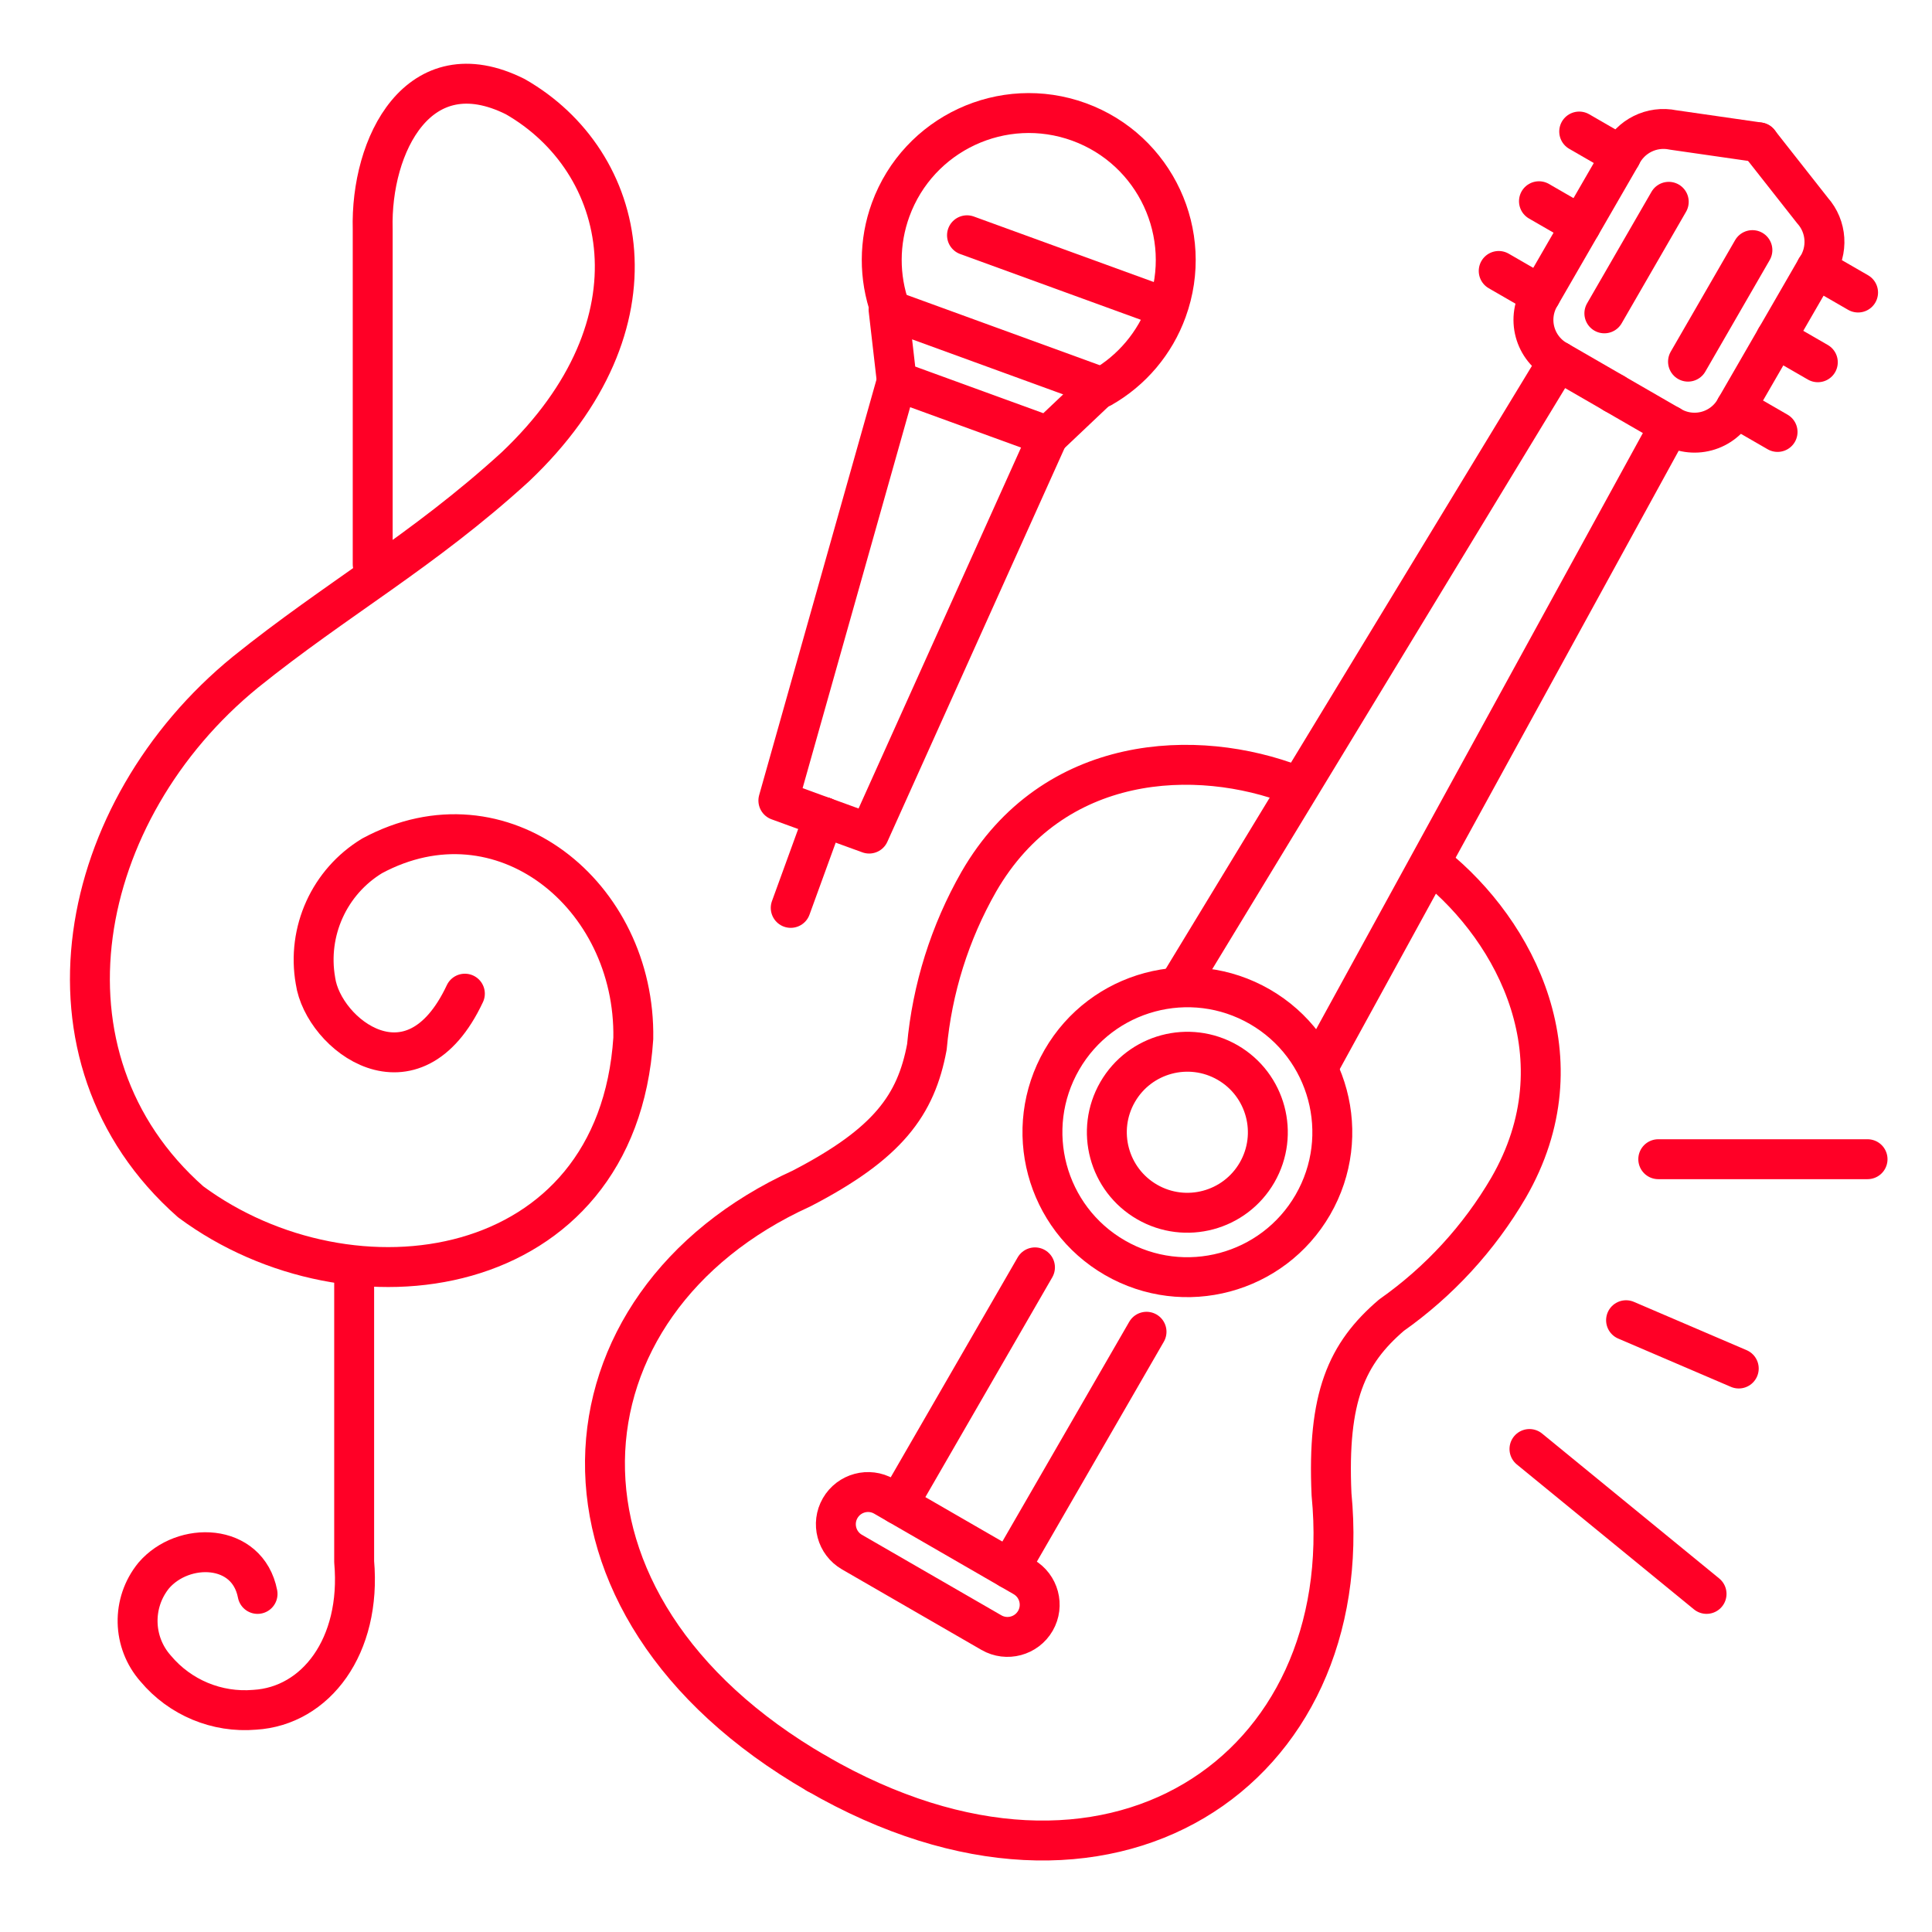
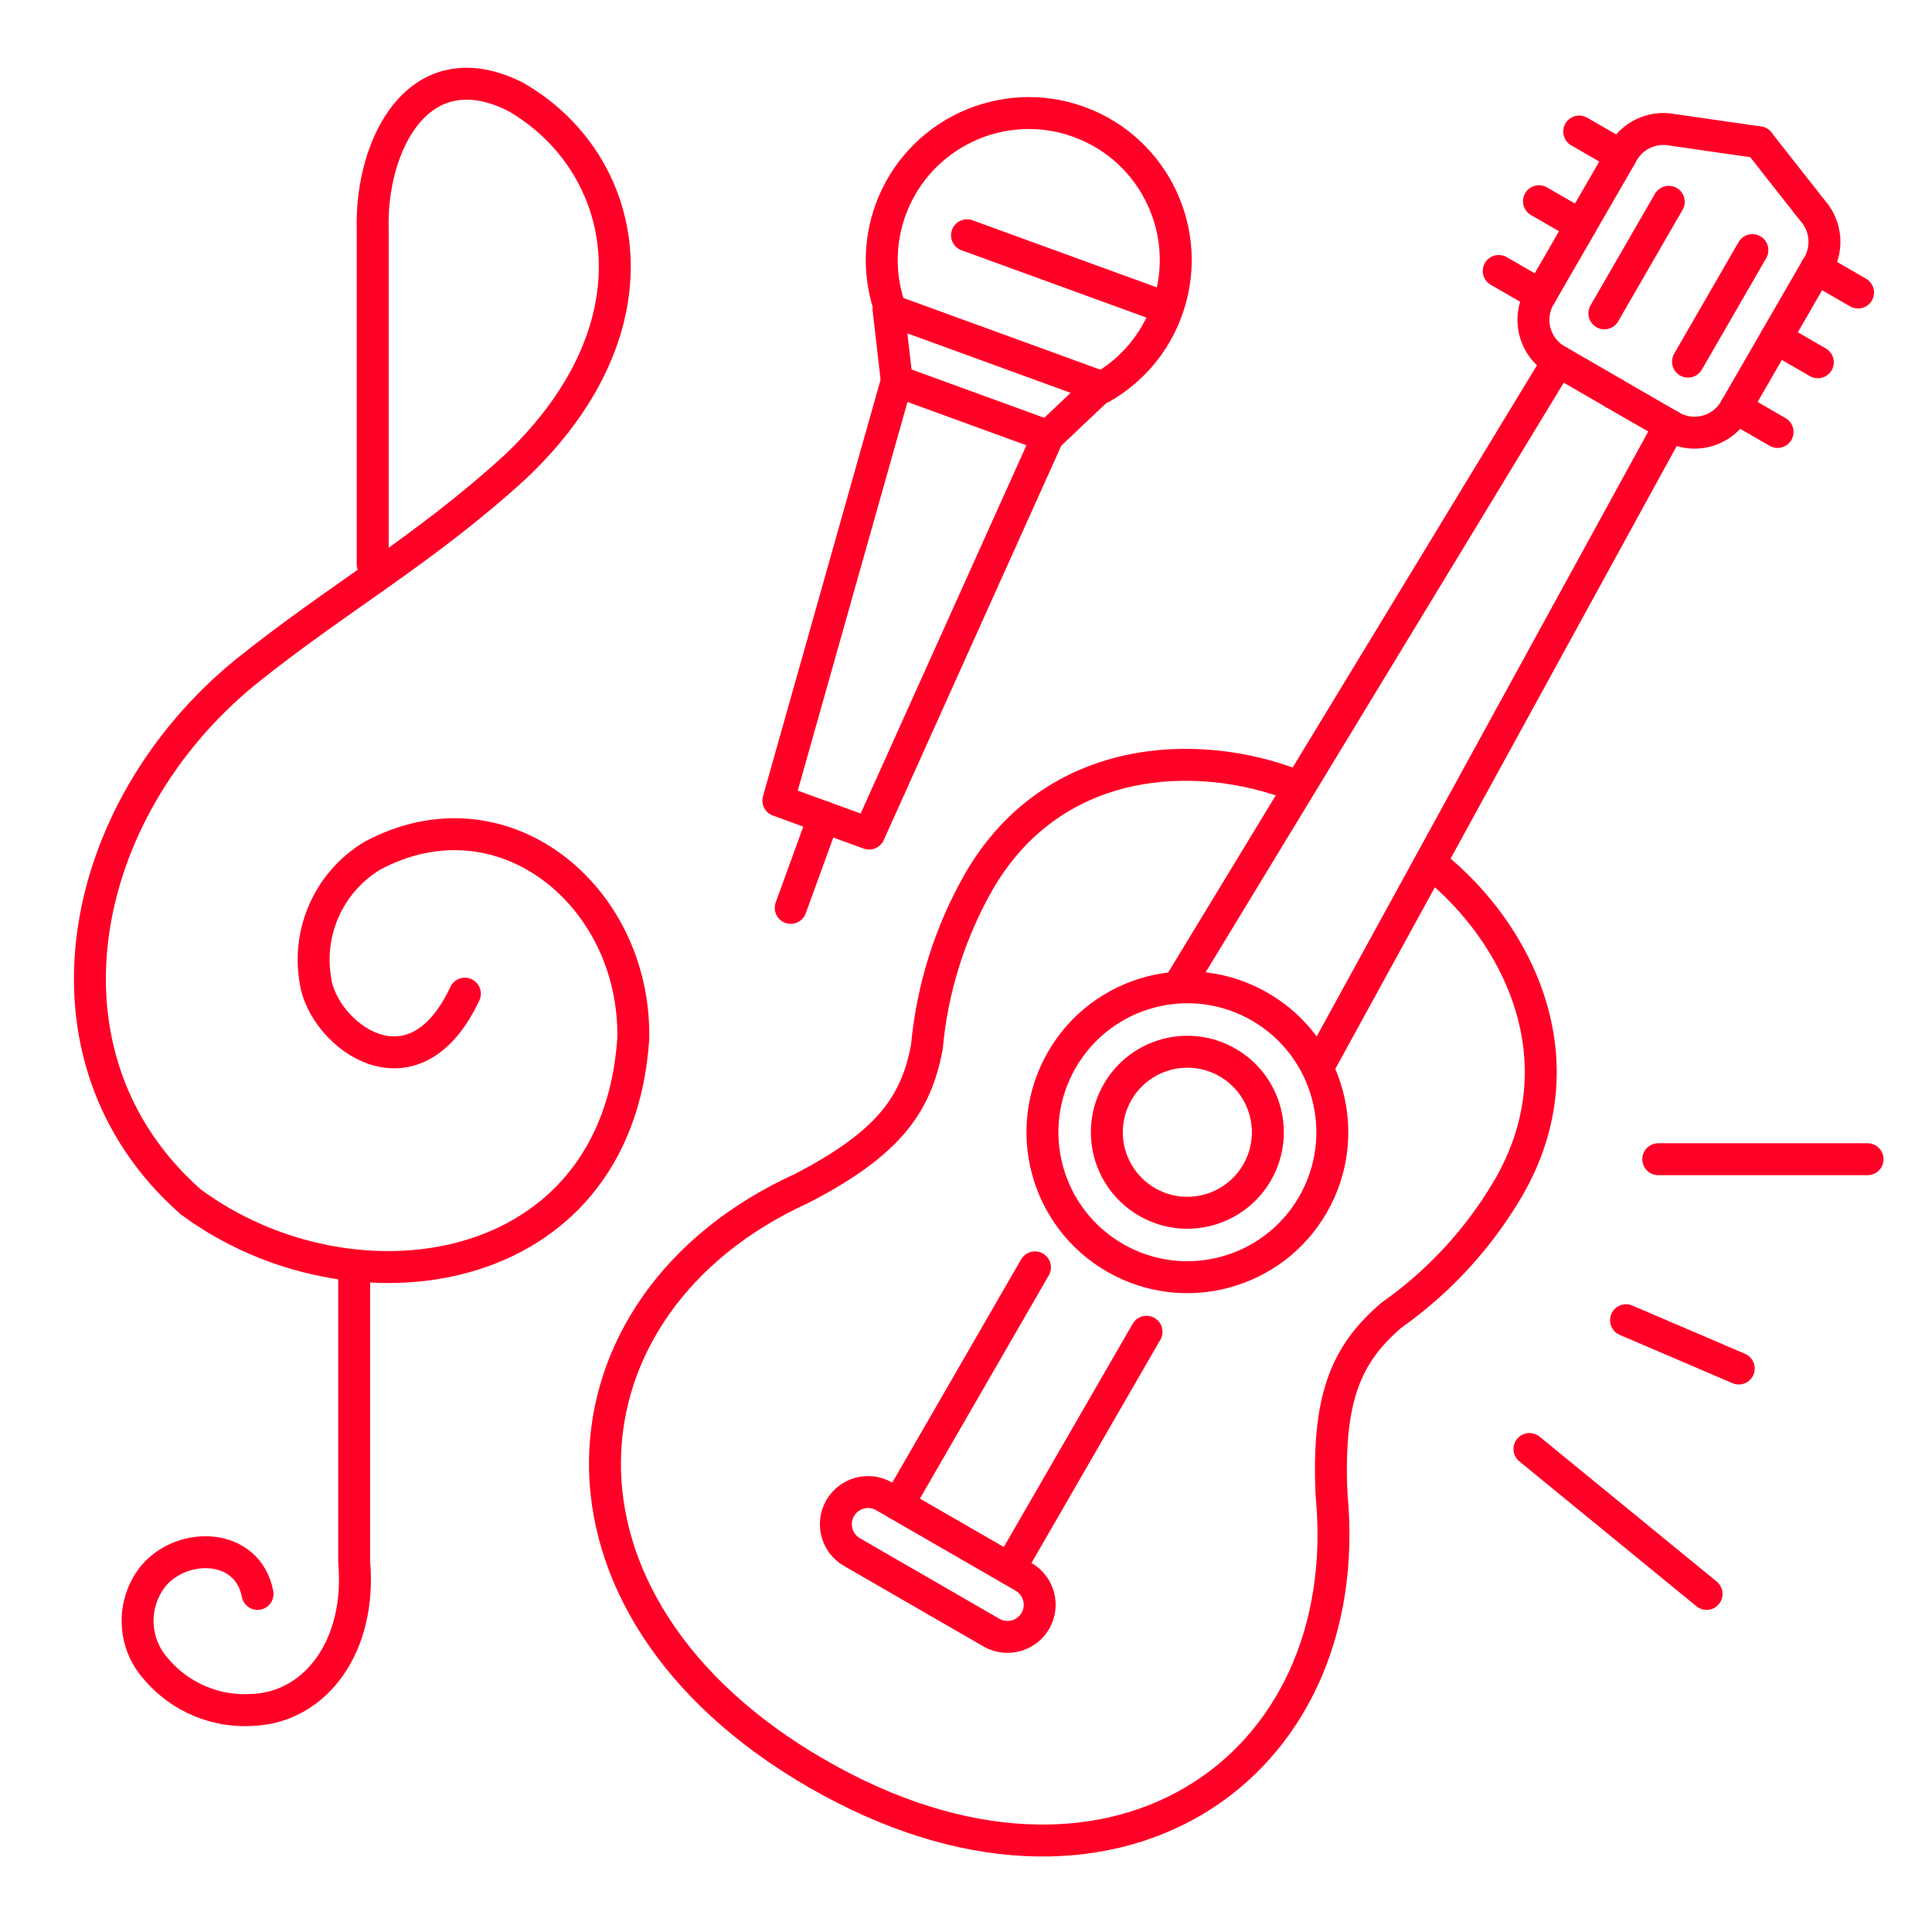
<svg xmlns="http://www.w3.org/2000/svg" id="Group_3" width="121.001" height="121.001" viewBox="0 0 121.001 121.001">
  <path id="path127" d="M7.5-102.751v121h121v-121Z" transform="translate(-7.501 102.751)" fill="none" fill-rule="evenodd" />
-   <path id="path128" d="M29.4-68.754V-89.727c-.148-5.29,2.877-11.34,8.927-8.315,7.058,4.033,9.482,14.209,0,23.192C32.5-69.534,27.155-66.61,21.431-62,10.813-53.341,7.717-37.9,18-28.824c10.074,7.452,26.713,5.094,27.721-10.233.152-8.984-8.233-15.805-16.356-11.436a7.608,7.608,0,0,0-3.549,7.825c.483,3.366,6.112,7.725,9.357.807" transform="translate(-6.058 104.094)" fill="none" stroke="#ff0026" stroke-linecap="round" stroke-linejoin="round" stroke-miterlimit="79.84" stroke-width="2.5" fill-rule="evenodd" />
-   <path id="path129" d="M27.474-43.5v18.15c.464,5.3-2.405,9.045-6.229,9.273a7.282,7.282,0,0,1-6.2-2.58,4.5,4.5,0,0,1-.121-5.832c1.841-2.144,5.878-2.053,6.5,1.156" transform="translate(-5.293 123.16)" fill="none" stroke="#ff0026" stroke-linecap="round" stroke-linejoin="round" stroke-miterlimit="79.84" stroke-width="2.5" fill-rule="evenodd" />
-   <path id="path130" d="M78.75-35.25l11.092,9.075" transform="translate(17.04 126.001)" fill="none" stroke="#ff0026" stroke-linecap="round" stroke-linejoin="round" stroke-miterlimit="79.84" stroke-width="2.5" fill-rule="evenodd" />
-   <path id="path131" d="M83.25-41.25l7.058,3.025" transform="translate(18.59 123.935)" fill="none" stroke="#ff0026" stroke-linecap="round" stroke-linejoin="round" stroke-miterlimit="79.84" stroke-width="2.5" fill-rule="evenodd" />
-   <path id="path132" d="M84.75-48.75H97.858" transform="translate(19.107 121.351)" fill="none" stroke="#ff0026" stroke-linecap="round" stroke-linejoin="round" stroke-miterlimit="79.84" stroke-width="2.5" fill-rule="evenodd" />
-   <path id="path133" d="M49.111-85.194a9.171,9.171,0,0,1,.022-6.234,9.212,9.212,0,0,1,11.8-5.5,9.209,9.209,0,0,1,5.5,11.8,9.168,9.168,0,0,1-4.088,4.847" transform="translate(6.647 104.564)" fill="none" stroke="#ff0026" stroke-linecap="round" stroke-linejoin="round" stroke-miterlimit="79.84" stroke-width="2.5" fill-rule="evenodd" />
-   <path id="path134" d="M48.894-88.332,62.16-83.5l-3.275,3.1-9.474-3.45-.516-4.48" transform="translate(6.756 107.718)" fill="none" stroke="#ff0026" stroke-linecap="round" stroke-linejoin="round" stroke-miterlimit="79.84" stroke-width="2.5" fill-rule="evenodd" />
-   <path id="path135" d="M51.178-85,43.761-58.727,46.6-57.692" transform="translate(4.988 108.865)" fill="none" stroke="#ff0026" stroke-linecap="round" stroke-linejoin="round" stroke-miterlimit="79.84" stroke-width="2.5" fill-rule="evenodd" />
-   <path id="path136" d="M59.924-82.434,48.718-57.542l-2.843-1.034" transform="translate(5.717 109.749)" fill="none" stroke="#ff0026" stroke-linecap="round" stroke-linejoin="round" stroke-miterlimit="79.84" stroke-width="2.5" fill-rule="evenodd" />
-   <path id="path137" d="M46.405-64.688,44.336-59" transform="translate(5.187 115.861)" fill="none" stroke="#ff0026" stroke-linecap="round" stroke-linejoin="round" stroke-miterlimit="79.84" stroke-width="2.5" fill-rule="evenodd" />
-   <path id="path138" d="M64.866-87.307,52.548-91.791" transform="translate(8.015 106.526)" fill="none" stroke="#ff0026" stroke-linecap="round" stroke-linejoin="round" stroke-miterlimit="79.84" stroke-width="2.5" fill-rule="evenodd" />
+   <path id="path128" d="M29.4-68.754V-89.727c-.148-5.29,2.877-11.34,8.927-8.315,7.058,4.033,9.482,14.209,0,23.192C32.5-69.534,27.155-66.61,21.431-62,10.813-53.341,7.717-37.9,18-28.824c10.074,7.452,26.713,5.094,27.721-10.233.152-8.984-8.233-15.805-16.356-11.436a7.608,7.608,0,0,0-3.549,7.825c.483,3.366,6.112,7.725,9.357.807" transform="translate(-6.058 104.094)" fill="none" stroke="#ff0026" stroke-linecap="round" stroke-linejoin="round" stroke-miterlimit="79.84" stroke-width="2" fill-rule="evenodd" />
+   <path id="path129" d="M27.474-43.5v18.15c.464,5.3-2.405,9.045-6.229,9.273a7.282,7.282,0,0,1-6.2-2.58,4.5,4.5,0,0,1-.121-5.832c1.841-2.144,5.878-2.053,6.5,1.156" transform="translate(-5.293 123.16)" fill="none" stroke="#ff0026" stroke-linecap="round" stroke-linejoin="round" stroke-miterlimit="79.84" stroke-width="2" fill-rule="evenodd" />
+   <path id="path130" d="M78.75-35.25l11.092,9.075" transform="translate(17.04 126.001)" fill="none" stroke="#ff0026" stroke-linecap="round" stroke-linejoin="round" stroke-miterlimit="79.84" stroke-width="2" fill-rule="evenodd" />
+   <path id="path131" d="M83.25-41.25l7.058,3.025" transform="translate(18.59 123.935)" fill="none" stroke="#ff0026" stroke-linecap="round" stroke-linejoin="round" stroke-miterlimit="79.84" stroke-width="2" fill-rule="evenodd" />
+   <path id="path132" d="M84.75-48.75H97.858" transform="translate(19.107 121.351)" fill="none" stroke="#ff0026" stroke-linecap="round" stroke-linejoin="round" stroke-miterlimit="79.84" stroke-width="2" fill-rule="evenodd" />
+   <path id="path133" d="M49.111-85.194a9.171,9.171,0,0,1,.022-6.234,9.212,9.212,0,0,1,11.8-5.5,9.209,9.209,0,0,1,5.5,11.8,9.168,9.168,0,0,1-4.088,4.847" transform="translate(6.647 104.564)" fill="none" stroke="#ff0026" stroke-linecap="round" stroke-linejoin="round" stroke-miterlimit="79.84" stroke-width="2" fill-rule="evenodd" />
+   <path id="path134" d="M48.894-88.332,62.16-83.5l-3.275,3.1-9.474-3.45-.516-4.48" transform="translate(6.756 107.718)" fill="none" stroke="#ff0026" stroke-linecap="round" stroke-linejoin="round" stroke-miterlimit="79.84" stroke-width="2" fill-rule="evenodd" />
+   <path id="path135" d="M51.178-85,43.761-58.727,46.6-57.692" transform="translate(4.988 108.865)" fill="none" stroke="#ff0026" stroke-linecap="round" stroke-linejoin="round" stroke-miterlimit="79.84" stroke-width="2" fill-rule="evenodd" />
+   <path id="path136" d="M59.924-82.434,48.718-57.542l-2.843-1.034" transform="translate(5.717 109.749)" fill="none" stroke="#ff0026" stroke-linecap="round" stroke-linejoin="round" stroke-miterlimit="79.84" stroke-width="2" fill-rule="evenodd" />
+   <path id="path137" d="M46.405-64.688,44.336-59" transform="translate(5.187 115.861)" fill="none" stroke="#ff0026" stroke-linecap="round" stroke-linejoin="round" stroke-miterlimit="79.84" stroke-width="2" fill-rule="evenodd" />
+   <path id="path138" d="M64.866-87.307,52.548-91.791" transform="translate(8.015 106.526)" fill="none" stroke="#ff0026" stroke-linecap="round" stroke-linejoin="round" stroke-miterlimit="79.84" stroke-width="2" fill-rule="evenodd" />
  <g id="Group_4" transform="translate(37.891 8.086)">
-     <path id="path139" d="M83.979-80.192l-3.494-2.017a2.92,2.92,0,0,1-1.106-4.131l5.042-8.732a2.947,2.947,0,0,1,3.259-1.612l5.375.774" transform="translate(-20.785 96.737)" fill="none" stroke="#ff0026" stroke-linecap="round" stroke-linejoin="round" stroke-miterlimit="79.84" stroke-width="2.5" fill-rule="evenodd" />
-     <path id="path140" d="M83.687-95.112l-2.62-1.512" transform="translate(-20.053 96.776)" fill="none" stroke="#ff0026" stroke-linecap="round" stroke-linejoin="round" stroke-miterlimit="79.84" stroke-width="2.5" fill-rule="evenodd" />
-     <path id="path141" d="M79.937-88.617l-2.62-1.512" transform="translate(-21.344 99.013)" fill="none" stroke="#ff0026" stroke-linecap="round" stroke-linejoin="round" stroke-miterlimit="79.84" stroke-width="2.5" fill-rule="evenodd" />
-     <path id="path142" d="M81.812-91.865l-2.62-1.512" transform="translate(-20.698 97.894)" fill="none" stroke="#ff0026" stroke-linecap="round" stroke-linejoin="round" stroke-miterlimit="79.84" stroke-width="2.5" fill-rule="evenodd" />
-     <path id="path143" d="M86.272-93.35l-4.033,6.986" transform="translate(-19.649 97.903)" fill="none" stroke="#ff0026" stroke-linecap="round" stroke-linejoin="round" stroke-miterlimit="79.84" stroke-width="2.5" fill-rule="evenodd" />
-     <path id="path144" d="M86.125-85.931,62.565-47.138" transform="translate(-26.426 100.459)" fill="none" stroke="#ff0026" stroke-linecap="round" stroke-linejoin="round" stroke-miterlimit="79.84" stroke-width="2.5" fill-rule="evenodd" />
-     <path id="path145" d="M78.882-65.842C72.753-68.22,63.746-67.86,59.095-59.8a25.523,25.523,0,0,0-3.251,10.347C55.165-45.816,53.42-43.4,48-40.59c-15.792,7.183-17.376,26.062.961,36.649" transform="translate(-35.684 106.937)" fill="none" stroke="#ff0026" stroke-linecap="round" stroke-linejoin="round" stroke-miterlimit="79.84" stroke-width="2.5" fill-rule="evenodd" />
-     <path id="path146" d="M61.584-44.347a5.044,5.044,0,0,1-1.846-6.888,5.044,5.044,0,0,1,6.888-1.846,5.045,5.045,0,0,1,1.845,6.888A5.043,5.043,0,0,1,61.584-44.347Z" transform="translate(-27.632 111.541)" fill="none" stroke="#ff0026" stroke-miterlimit="79.84" stroke-width="2.5" fill-rule="evenodd" />
-     <path id="path147" d="M60.6-39.821a9.079,9.079,0,0,1-3.321-12.4,9.079,9.079,0,0,1,12.4-3.322A9.079,9.079,0,0,1,73-43.143,9.079,9.079,0,0,1,60.6-39.821Z" transform="translate(-28.665 110.508)" fill="none" stroke="#ff0026" stroke-miterlimit="79.84" stroke-width="2.5" fill-rule="evenodd" />
-     <path id="path148" d="M46.709-32.238h0a2.016,2.016,0,0,0,.737,2.753l8.736,5.044a2.019,2.019,0,0,0,2.753-.738h0a2.016,2.016,0,0,0-.738-2.753l-8.735-5.043A2.016,2.016,0,0,0,46.709-32.238Z" transform="translate(-31.98 118.606)" fill="none" stroke="#ff0026" stroke-linecap="round" stroke-linejoin="round" stroke-miterlimit="79.84" stroke-width="2.5" fill-rule="evenodd" />
-     <path id="path149" d="M82.688-80.4l3.493,2.017a2.92,2.92,0,0,0,4.131-1.106l5.042-8.732a2.948,2.948,0,0,0-.234-3.629l-3.357-4.267" transform="translate(-19.494 96.949)" fill="none" stroke="#ff0026" stroke-linecap="round" stroke-linejoin="round" stroke-miterlimit="79.84" stroke-width="2.5" fill-rule="evenodd" />
-     <path id="path150" d="M92.109-90.249l2.62,1.512" transform="translate(-16.249 98.972)" fill="none" stroke="#ff0026" stroke-linecap="round" stroke-linejoin="round" stroke-miterlimit="79.84" stroke-width="2.5" fill-rule="evenodd" />
-     <path id="path151" d="M88.359-83.754l2.62,1.512" transform="translate(-17.541 101.209)" fill="none" stroke="#ff0026" stroke-linecap="round" stroke-linejoin="round" stroke-miterlimit="79.84" stroke-width="2.5" fill-rule="evenodd" />
-     <path id="path152" d="M90.234-87l2.62,1.512" transform="translate(-16.895 100.09)" fill="none" stroke="#ff0026" stroke-linecap="round" stroke-linejoin="round" stroke-miterlimit="79.84" stroke-width="2.5" fill-rule="evenodd" />
-     <path id="path153" d="M90.169-91.1l-4.033,6.986" transform="translate(-18.307 98.678)" fill="none" stroke="#ff0026" stroke-linecap="round" stroke-linejoin="round" stroke-miterlimit="79.84" stroke-width="2.5" fill-rule="evenodd" />
-     <path id="path154" d="M90.875-82.931,69.06-43.13" transform="translate(-24.188 101.492)" fill="none" stroke="#ff0026" stroke-linecap="round" stroke-linejoin="round" stroke-miterlimit="79.84" stroke-width="2.5" fill-rule="evenodd" />
-     <path id="path155" d="M84.212-62.42c5.124,4.118,9.316,12.1,4.663,20.156a25.5,25.5,0,0,1-7.335,7.989c-2.811,2.408-4.029,5.125-3.756,11.223C79.458-5.785,63.9,5.027,45.562-5.561" transform="translate(-32.282 108.557)" fill="none" stroke="#ff0026" stroke-linecap="round" stroke-linejoin="round" stroke-miterlimit="79.84" stroke-width="2.5" fill-rule="evenodd" />
-     <path id="path156" d="M54.536-25.867l8.571-14.845" transform="translate(-29.191 116.034)" fill="none" stroke="#ff0026" stroke-linecap="round" stroke-linejoin="round" stroke-miterlimit="79.84" stroke-width="2.5" fill-rule="evenodd" />
-     <path id="path157" d="M49.339-28.867,57.91-43.712" transform="translate(-30.981 115.001)" fill="none" stroke="#ff0026" stroke-linecap="round" stroke-linejoin="round" stroke-miterlimit="79.84" stroke-width="2.5" fill-rule="evenodd" />
+     <path id="path139" d="M83.979-80.192l-3.494-2.017a2.92,2.92,0,0,1-1.106-4.131l5.042-8.732a2.947,2.947,0,0,1,3.259-1.612l5.375.774" transform="translate(-20.785 96.737)" fill="none" stroke="#ff0026" stroke-linecap="round" stroke-linejoin="round" stroke-miterlimit="79.84" stroke-width="2" fill-rule="evenodd" />
+     <path id="path140" d="M83.687-95.112l-2.62-1.512" transform="translate(-20.053 96.776)" fill="none" stroke="#ff0026" stroke-linecap="round" stroke-linejoin="round" stroke-miterlimit="79.84" stroke-width="2" fill-rule="evenodd" />
+     <path id="path141" d="M79.937-88.617l-2.62-1.512" transform="translate(-21.344 99.013)" fill="none" stroke="#ff0026" stroke-linecap="round" stroke-linejoin="round" stroke-miterlimit="79.84" stroke-width="2" fill-rule="evenodd" />
+     <path id="path142" d="M81.812-91.865l-2.62-1.512" transform="translate(-20.698 97.894)" fill="none" stroke="#ff0026" stroke-linecap="round" stroke-linejoin="round" stroke-miterlimit="79.84" stroke-width="2" fill-rule="evenodd" />
+     <path id="path143" d="M86.272-93.35l-4.033,6.986" transform="translate(-19.649 97.903)" fill="none" stroke="#ff0026" stroke-linecap="round" stroke-linejoin="round" stroke-miterlimit="79.84" stroke-width="2" fill-rule="evenodd" />
+     <path id="path144" d="M86.125-85.931,62.565-47.138" transform="translate(-26.426 100.459)" fill="none" stroke="#ff0026" stroke-linecap="round" stroke-linejoin="round" stroke-miterlimit="79.84" stroke-width="2" fill-rule="evenodd" />
+     <path id="path145" d="M78.882-65.842C72.753-68.22,63.746-67.86,59.095-59.8a25.523,25.523,0,0,0-3.251,10.347C55.165-45.816,53.42-43.4,48-40.59c-15.792,7.183-17.376,26.062.961,36.649" transform="translate(-35.684 106.937)" fill="none" stroke="#ff0026" stroke-linecap="round" stroke-linejoin="round" stroke-miterlimit="79.84" stroke-width="2" fill-rule="evenodd" />
+     <path id="path146" d="M61.584-44.347a5.044,5.044,0,0,1-1.846-6.888,5.044,5.044,0,0,1,6.888-1.846,5.045,5.045,0,0,1,1.845,6.888A5.043,5.043,0,0,1,61.584-44.347Z" transform="translate(-27.632 111.541)" fill="none" stroke="#ff0026" stroke-miterlimit="79.84" stroke-width="2" fill-rule="evenodd" />
+     <path id="path147" d="M60.6-39.821a9.079,9.079,0,0,1-3.321-12.4,9.079,9.079,0,0,1,12.4-3.322A9.079,9.079,0,0,1,73-43.143,9.079,9.079,0,0,1,60.6-39.821Z" transform="translate(-28.665 110.508)" fill="none" stroke="#ff0026" stroke-miterlimit="79.84" stroke-width="2" fill-rule="evenodd" />
+     <path id="path148" d="M46.709-32.238h0a2.016,2.016,0,0,0,.737,2.753l8.736,5.044a2.019,2.019,0,0,0,2.753-.738h0a2.016,2.016,0,0,0-.738-2.753l-8.735-5.043A2.016,2.016,0,0,0,46.709-32.238Z" transform="translate(-31.98 118.606)" fill="none" stroke="#ff0026" stroke-linecap="round" stroke-linejoin="round" stroke-miterlimit="79.84" stroke-width="2" fill-rule="evenodd" />
+     <path id="path149" d="M82.688-80.4l3.493,2.017a2.92,2.92,0,0,0,4.131-1.106l5.042-8.732a2.948,2.948,0,0,0-.234-3.629l-3.357-4.267" transform="translate(-19.494 96.949)" fill="none" stroke="#ff0026" stroke-linecap="round" stroke-linejoin="round" stroke-miterlimit="79.84" stroke-width="2" fill-rule="evenodd" />
+     <path id="path150" d="M92.109-90.249l2.62,1.512" transform="translate(-16.249 98.972)" fill="none" stroke="#ff0026" stroke-linecap="round" stroke-linejoin="round" stroke-miterlimit="79.84" stroke-width="2" fill-rule="evenodd" />
+     <path id="path151" d="M88.359-83.754l2.62,1.512" transform="translate(-17.541 101.209)" fill="none" stroke="#ff0026" stroke-linecap="round" stroke-linejoin="round" stroke-miterlimit="79.84" stroke-width="2" fill-rule="evenodd" />
+     <path id="path152" d="M90.234-87l2.62,1.512" transform="translate(-16.895 100.09)" fill="none" stroke="#ff0026" stroke-linecap="round" stroke-linejoin="round" stroke-miterlimit="79.84" stroke-width="2" fill-rule="evenodd" />
+     <path id="path153" d="M90.169-91.1l-4.033,6.986" transform="translate(-18.307 98.678)" fill="none" stroke="#ff0026" stroke-linecap="round" stroke-linejoin="round" stroke-miterlimit="79.84" stroke-width="2" fill-rule="evenodd" />
+     <path id="path154" d="M90.875-82.931,69.06-43.13" transform="translate(-24.188 101.492)" fill="none" stroke="#ff0026" stroke-linecap="round" stroke-linejoin="round" stroke-miterlimit="79.84" stroke-width="2" fill-rule="evenodd" />
+     <path id="path155" d="M84.212-62.42c5.124,4.118,9.316,12.1,4.663,20.156a25.5,25.5,0,0,1-7.335,7.989c-2.811,2.408-4.029,5.125-3.756,11.223C79.458-5.785,63.9,5.027,45.562-5.561" transform="translate(-32.282 108.557)" fill="none" stroke="#ff0026" stroke-linecap="round" stroke-linejoin="round" stroke-miterlimit="79.84" stroke-width="2" fill-rule="evenodd" />
+     <path id="path156" d="M54.536-25.867l8.571-14.845" transform="translate(-29.191 116.034)" fill="none" stroke="#ff0026" stroke-linecap="round" stroke-linejoin="round" stroke-miterlimit="79.84" stroke-width="2" fill-rule="evenodd" />
+     <path id="path157" d="M49.339-28.867,57.91-43.712" transform="translate(-30.981 115.001)" fill="none" stroke="#ff0026" stroke-linecap="round" stroke-linejoin="round" stroke-miterlimit="79.84" stroke-width="2" fill-rule="evenodd" />
  </g>
</svg>
